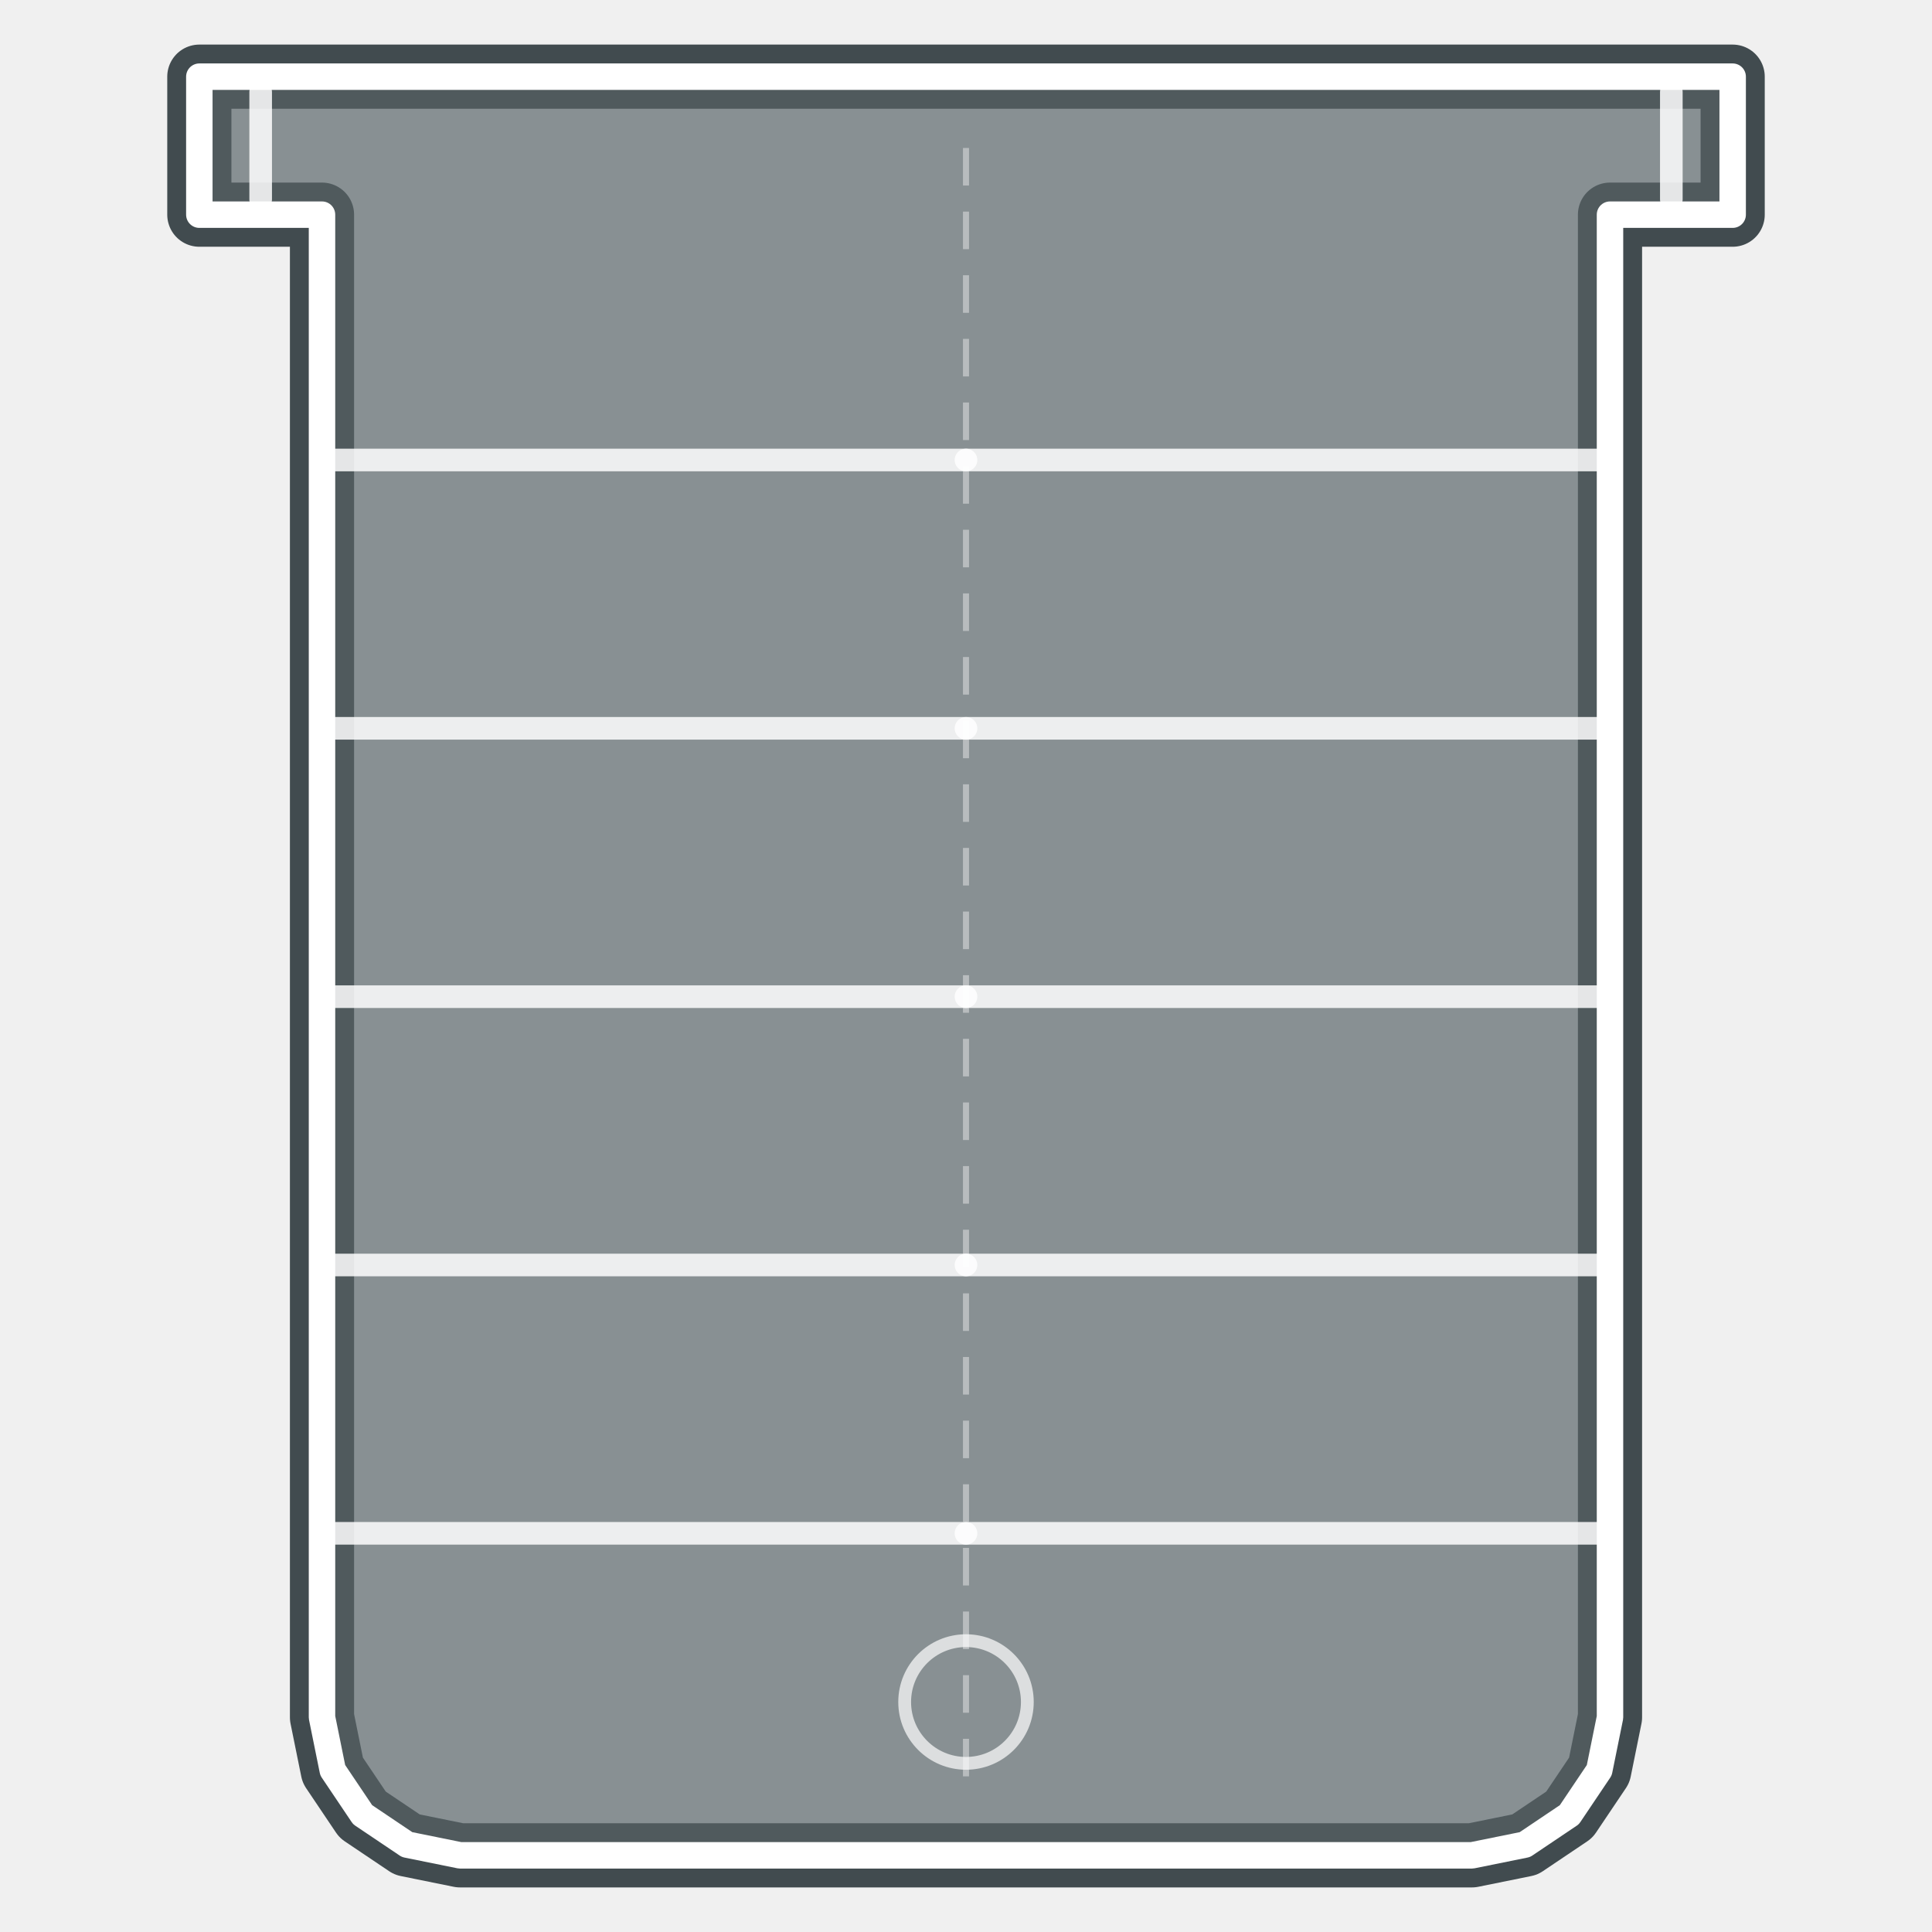
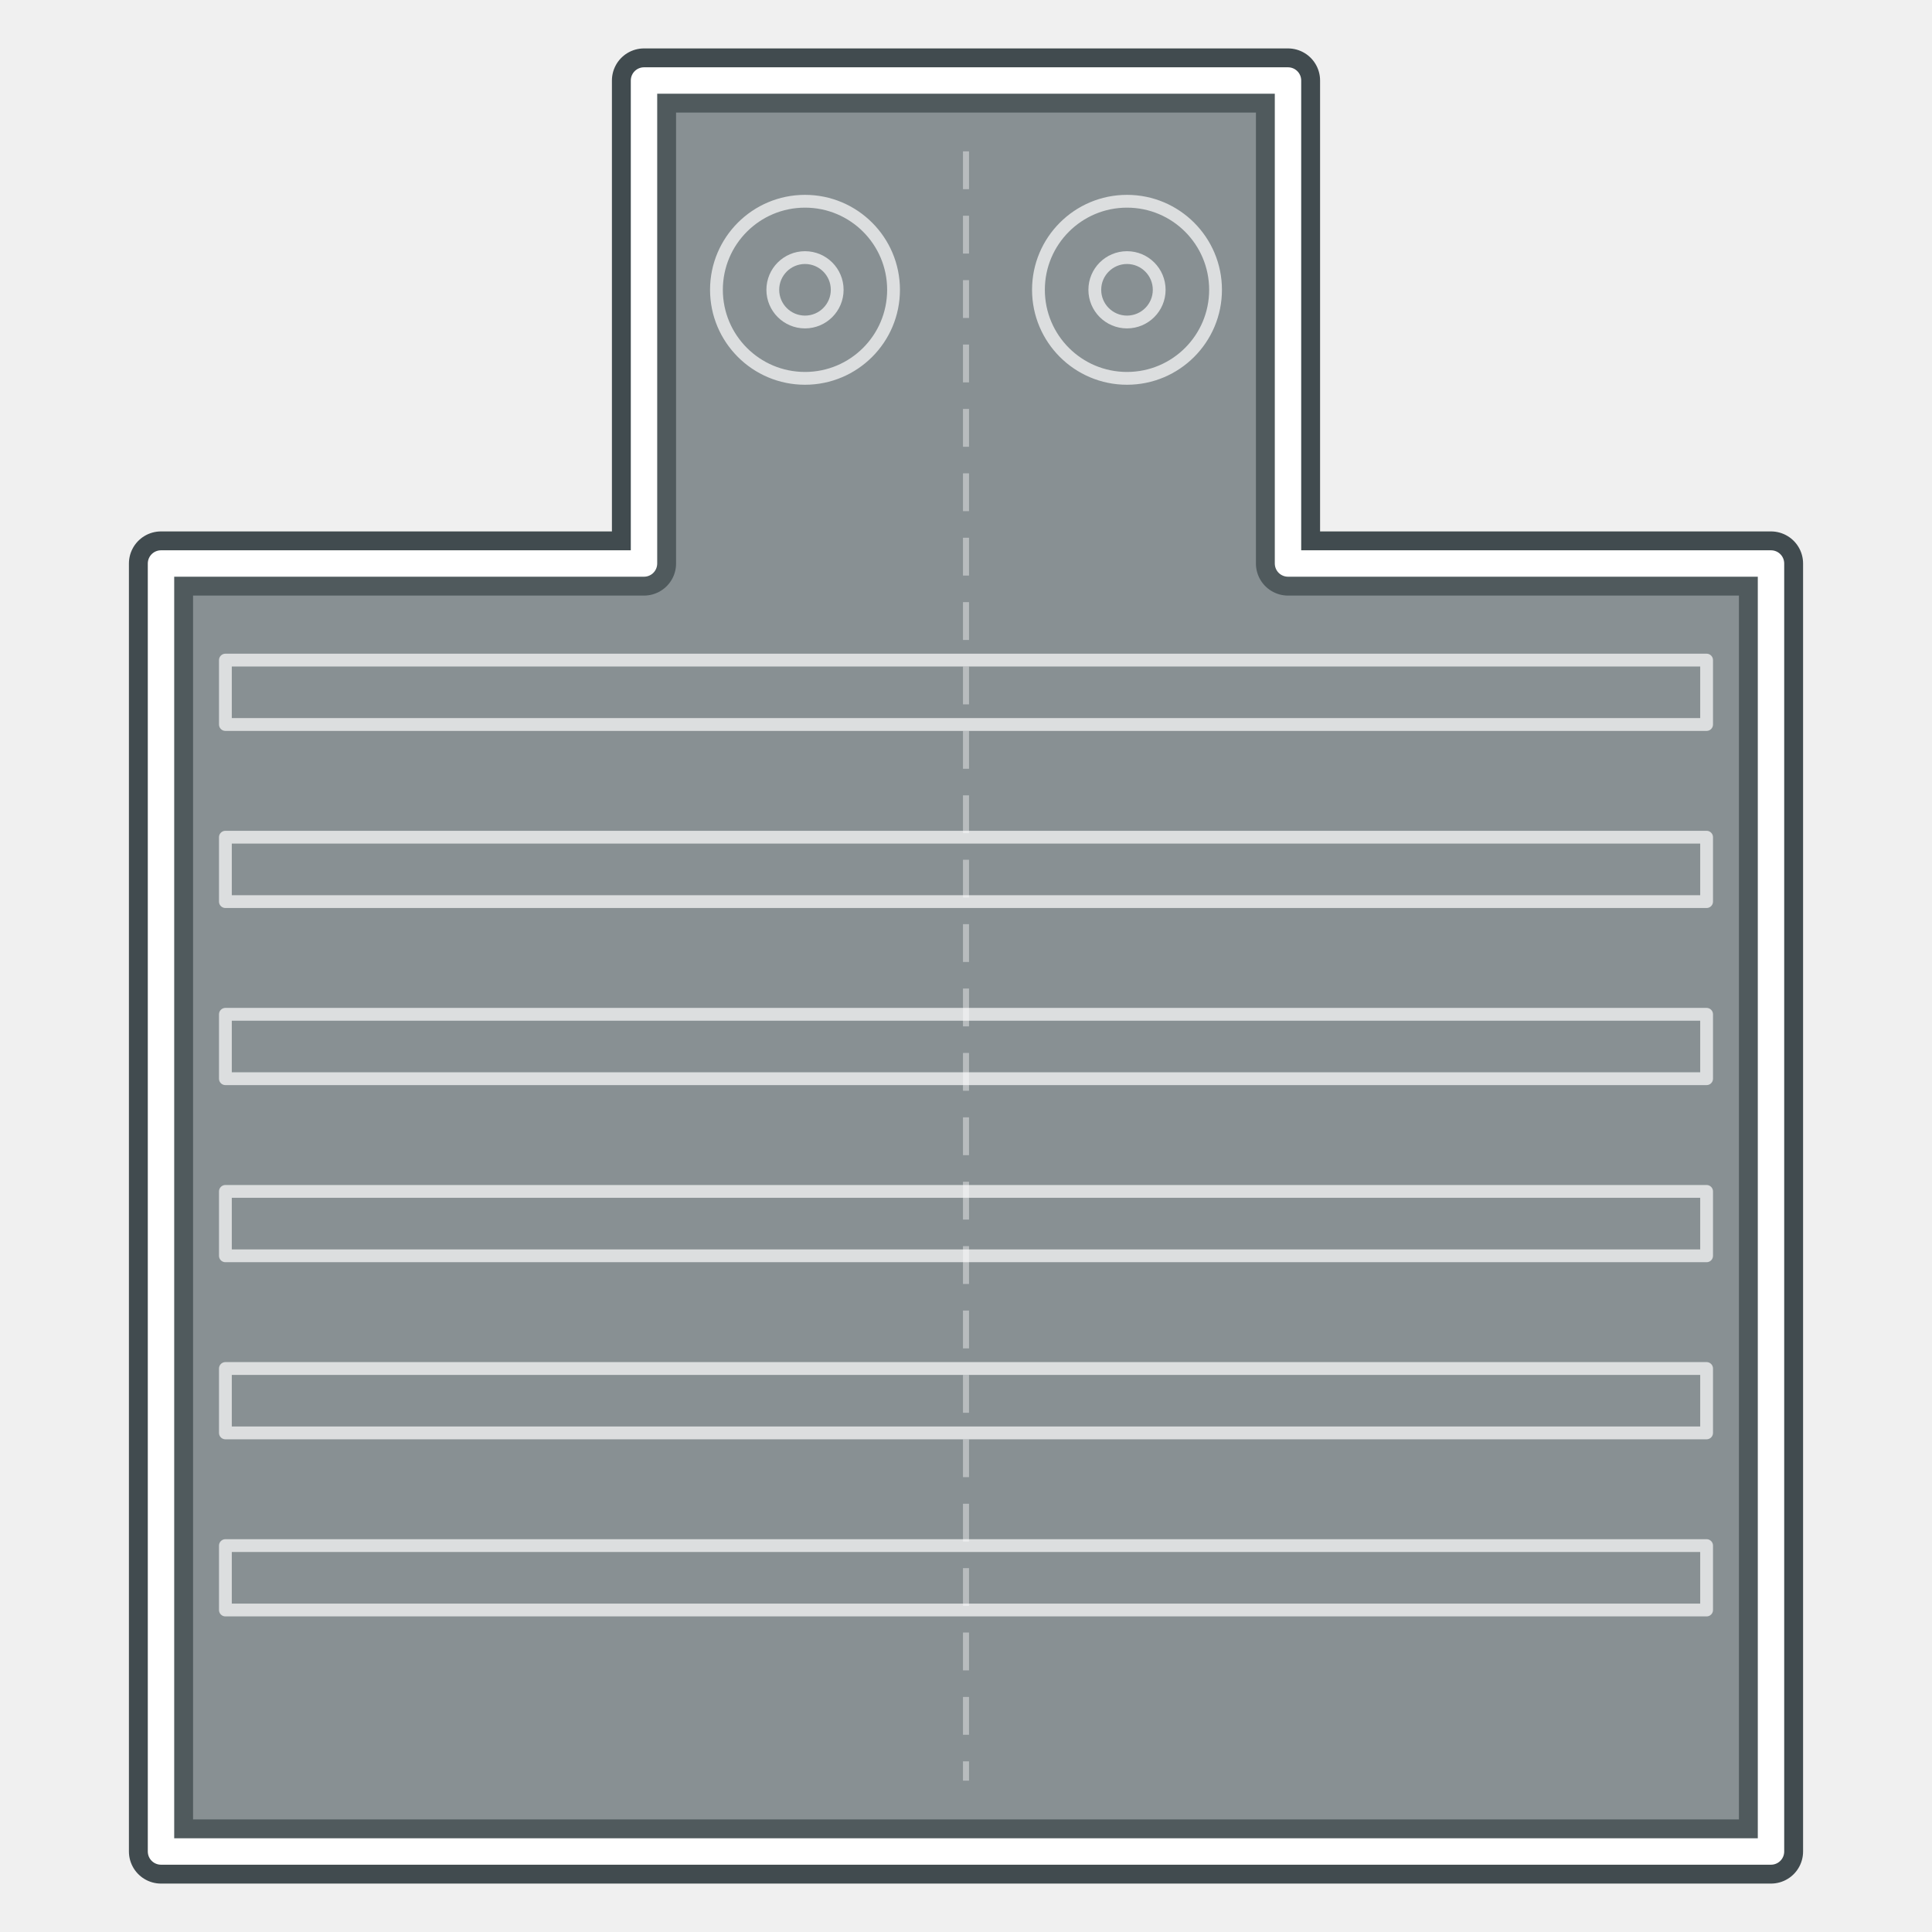
- <svg xmlns="http://www.w3.org/2000/svg" viewBox="-16.00 0.00 252.00 252.00" width="512" height="512">
-   <polygon points="110.0,10.0 210.0,10.0 210.0,28.0 194.0,28.0 194.0,224.0 192.6,230.9 188.7,236.7 182.9,240.6 176.0,242.0 110.0,242.0 110.0,242.0 44.0,242.0 37.1,240.6 31.3,236.7 27.4,230.9 26.0,224.0 26.0,28.0 10.0,28.0 10.0,10.0 110.0,10.0" fill="#0b1d24" fill-opacity="0.6" stroke="#07141a" stroke-opacity=".75" stroke-width="8.37" stroke-linejoin="round" />
-   <polygon points="110.0,10.0 210.0,10.0 210.0,28.0 194.0,28.0 194.0,224.0 192.6,230.9 188.7,236.7 182.9,240.6 176.0,242.0 110.0,242.0 110.0,242.0 44.0,242.0 37.1,240.6 31.3,236.7 27.4,230.9 26.0,224.0 26.0,28.0 10.0,28.0 10.0,10.0 110.0,10.0" fill="#ffffff" fill-opacity=".22" stroke="#ffffff" stroke-width="3.45" stroke-linejoin="round" />
-   <line x1="110" y1="19.3" x2="110" y2="232.7" stroke="#ffffff" stroke-width="0.79" stroke-dasharray="4.9 3.4" opacity=".4" />
-   <line x1="110" y1="60" x2="194" y2="60" stroke="#ffffff" stroke-width="2.95" stroke-linecap="round" opacity=".85" />
-   <line x1="110" y1="60" x2="26" y2="60" stroke="#ffffff" stroke-width="2.95" stroke-linecap="round" opacity=".85" />
-   <line x1="110" y1="95" x2="194" y2="95" stroke="#ffffff" stroke-width="2.95" stroke-linecap="round" opacity=".85" />
-   <line x1="110" y1="95" x2="26" y2="95" stroke="#ffffff" stroke-width="2.95" stroke-linecap="round" opacity=".85" />
-   <line x1="110" y1="130" x2="194" y2="130" stroke="#ffffff" stroke-width="2.95" stroke-linecap="round" opacity=".85" />
-   <line x1="110" y1="130" x2="26" y2="130" stroke="#ffffff" stroke-width="2.95" stroke-linecap="round" opacity=".85" />
-   <line x1="110" y1="165" x2="194" y2="165" stroke="#ffffff" stroke-width="2.95" stroke-linecap="round" opacity=".85" />
-   <line x1="110" y1="165" x2="26" y2="165" stroke="#ffffff" stroke-width="2.95" stroke-linecap="round" opacity=".85" />
-   <line x1="110" y1="200" x2="194" y2="200" stroke="#ffffff" stroke-width="2.95" stroke-linecap="round" opacity=".85" />
-   <line x1="110" y1="200" x2="26" y2="200" stroke="#ffffff" stroke-width="2.95" stroke-linecap="round" opacity=".85" />
-   <line x1="202" y1="12" x2="202" y2="26" stroke="#ffffff" stroke-width="2.95" stroke-linecap="round" opacity=".85" />
-   <line x1="18" y1="12" x2="18" y2="26" stroke="#ffffff" stroke-width="2.95" stroke-linecap="round" opacity=".85" />
-   <circle cx="110" cy="222" r="8" fill="none" stroke="#ffffff" stroke-width="1.67" stroke-linejoin="round" stroke-linecap="round" opacity=".7" />
+ <svg xmlns="http://www.w3.org/2000/svg" viewBox="-10.00 0.00 240.00 240.00" width="512" height="512">
+   <polygon points="110.0,10.0 150.0,10.0 150.0,70.0 210.0,70.0 210.0,230.0 110.0,230.0 110.0,230.0 10.0,230.0 10.0,70.0 70.0,70.0 70.0,10.0 110.0,10.0" fill="#0b1d24" fill-opacity="0.6" stroke="#07141a" stroke-opacity=".75" stroke-width="7.97" stroke-linejoin="round" />
+   <polygon points="110.0,10.0 150.0,10.0 150.0,70.0 210.0,70.0 210.0,230.0 110.0,230.0 110.0,230.0 10.0,230.0 10.0,70.0 70.0,70.0 70.0,10.0 110.0,10.0" fill="#ffffff" fill-opacity=".22" stroke="#ffffff" stroke-width="3.28" stroke-linejoin="round" />
+   <line x1="110" y1="18.8" x2="110" y2="221.2" stroke="#ffffff" stroke-width="0.75" stroke-dasharray="4.7 3.3" opacity=".4" />
+   <polygon points="110.0,82.0 202.0,82.0 202.0,90.0 110.0,90.0 110.0,90.0 18.0,90.0 18.0,82.0 110.0,82.0" fill="none" stroke="#ffffff" stroke-width="1.59" stroke-linejoin="round" stroke-linecap="round" opacity=".7" />
+   <polygon points="110.0,104.0 202.0,104.0 202.0,112.0 110.0,112.0 110.0,112.0 18.0,112.0 18.0,104.0 110.0,104.0" fill="none" stroke="#ffffff" stroke-width="1.59" stroke-linejoin="round" stroke-linecap="round" opacity=".7" />
+   <polygon points="110.0,126.0 202.0,126.0 202.0,134.0 110.0,134.0 110.0,134.0 18.0,134.0 18.0,126.0 110.0,126.0" fill="none" stroke="#ffffff" stroke-width="1.59" stroke-linejoin="round" stroke-linecap="round" opacity=".7" />
+   <polygon points="110.0,148.0 202.0,148.0 202.0,156.0 110.0,156.0 110.0,156.0 18.0,156.0 18.0,148.0 110.0,148.0" fill="none" stroke="#ffffff" stroke-width="1.59" stroke-linejoin="round" stroke-linecap="round" opacity=".7" />
+   <polygon points="110.0,170.0 202.0,170.0 202.0,178.0 110.0,178.0 110.0,178.0 18.0,178.0 18.0,170.0 110.0,170.0" fill="none" stroke="#ffffff" stroke-width="1.59" stroke-linejoin="round" stroke-linecap="round" opacity=".7" />
+   <polygon points="110.0,192.0 202.0,192.0 202.0,200.0 110.0,200.0 110.0,200.0 18.0,200.0 18.0,192.0 110.0,192.0" fill="none" stroke="#ffffff" stroke-width="1.59" stroke-linejoin="round" stroke-linecap="round" opacity=".7" />
+   <circle cx="130" cy="36" r="11" fill="none" stroke="#ffffff" stroke-width="1.59" stroke-linejoin="round" stroke-linecap="round" opacity=".7" />
+   <circle cx="90" cy="36" r="11" fill="none" stroke="#ffffff" stroke-width="1.59" stroke-linejoin="round" stroke-linecap="round" opacity=".7" />
+   <circle cx="130" cy="36" r="4" fill="none" stroke="#ffffff" stroke-width="1.59" stroke-linejoin="round" stroke-linecap="round" opacity=".7" />
+   <circle cx="90" cy="36" r="4" fill="none" stroke="#ffffff" stroke-width="1.59" stroke-linejoin="round" stroke-linecap="round" opacity=".7" />
</svg>
